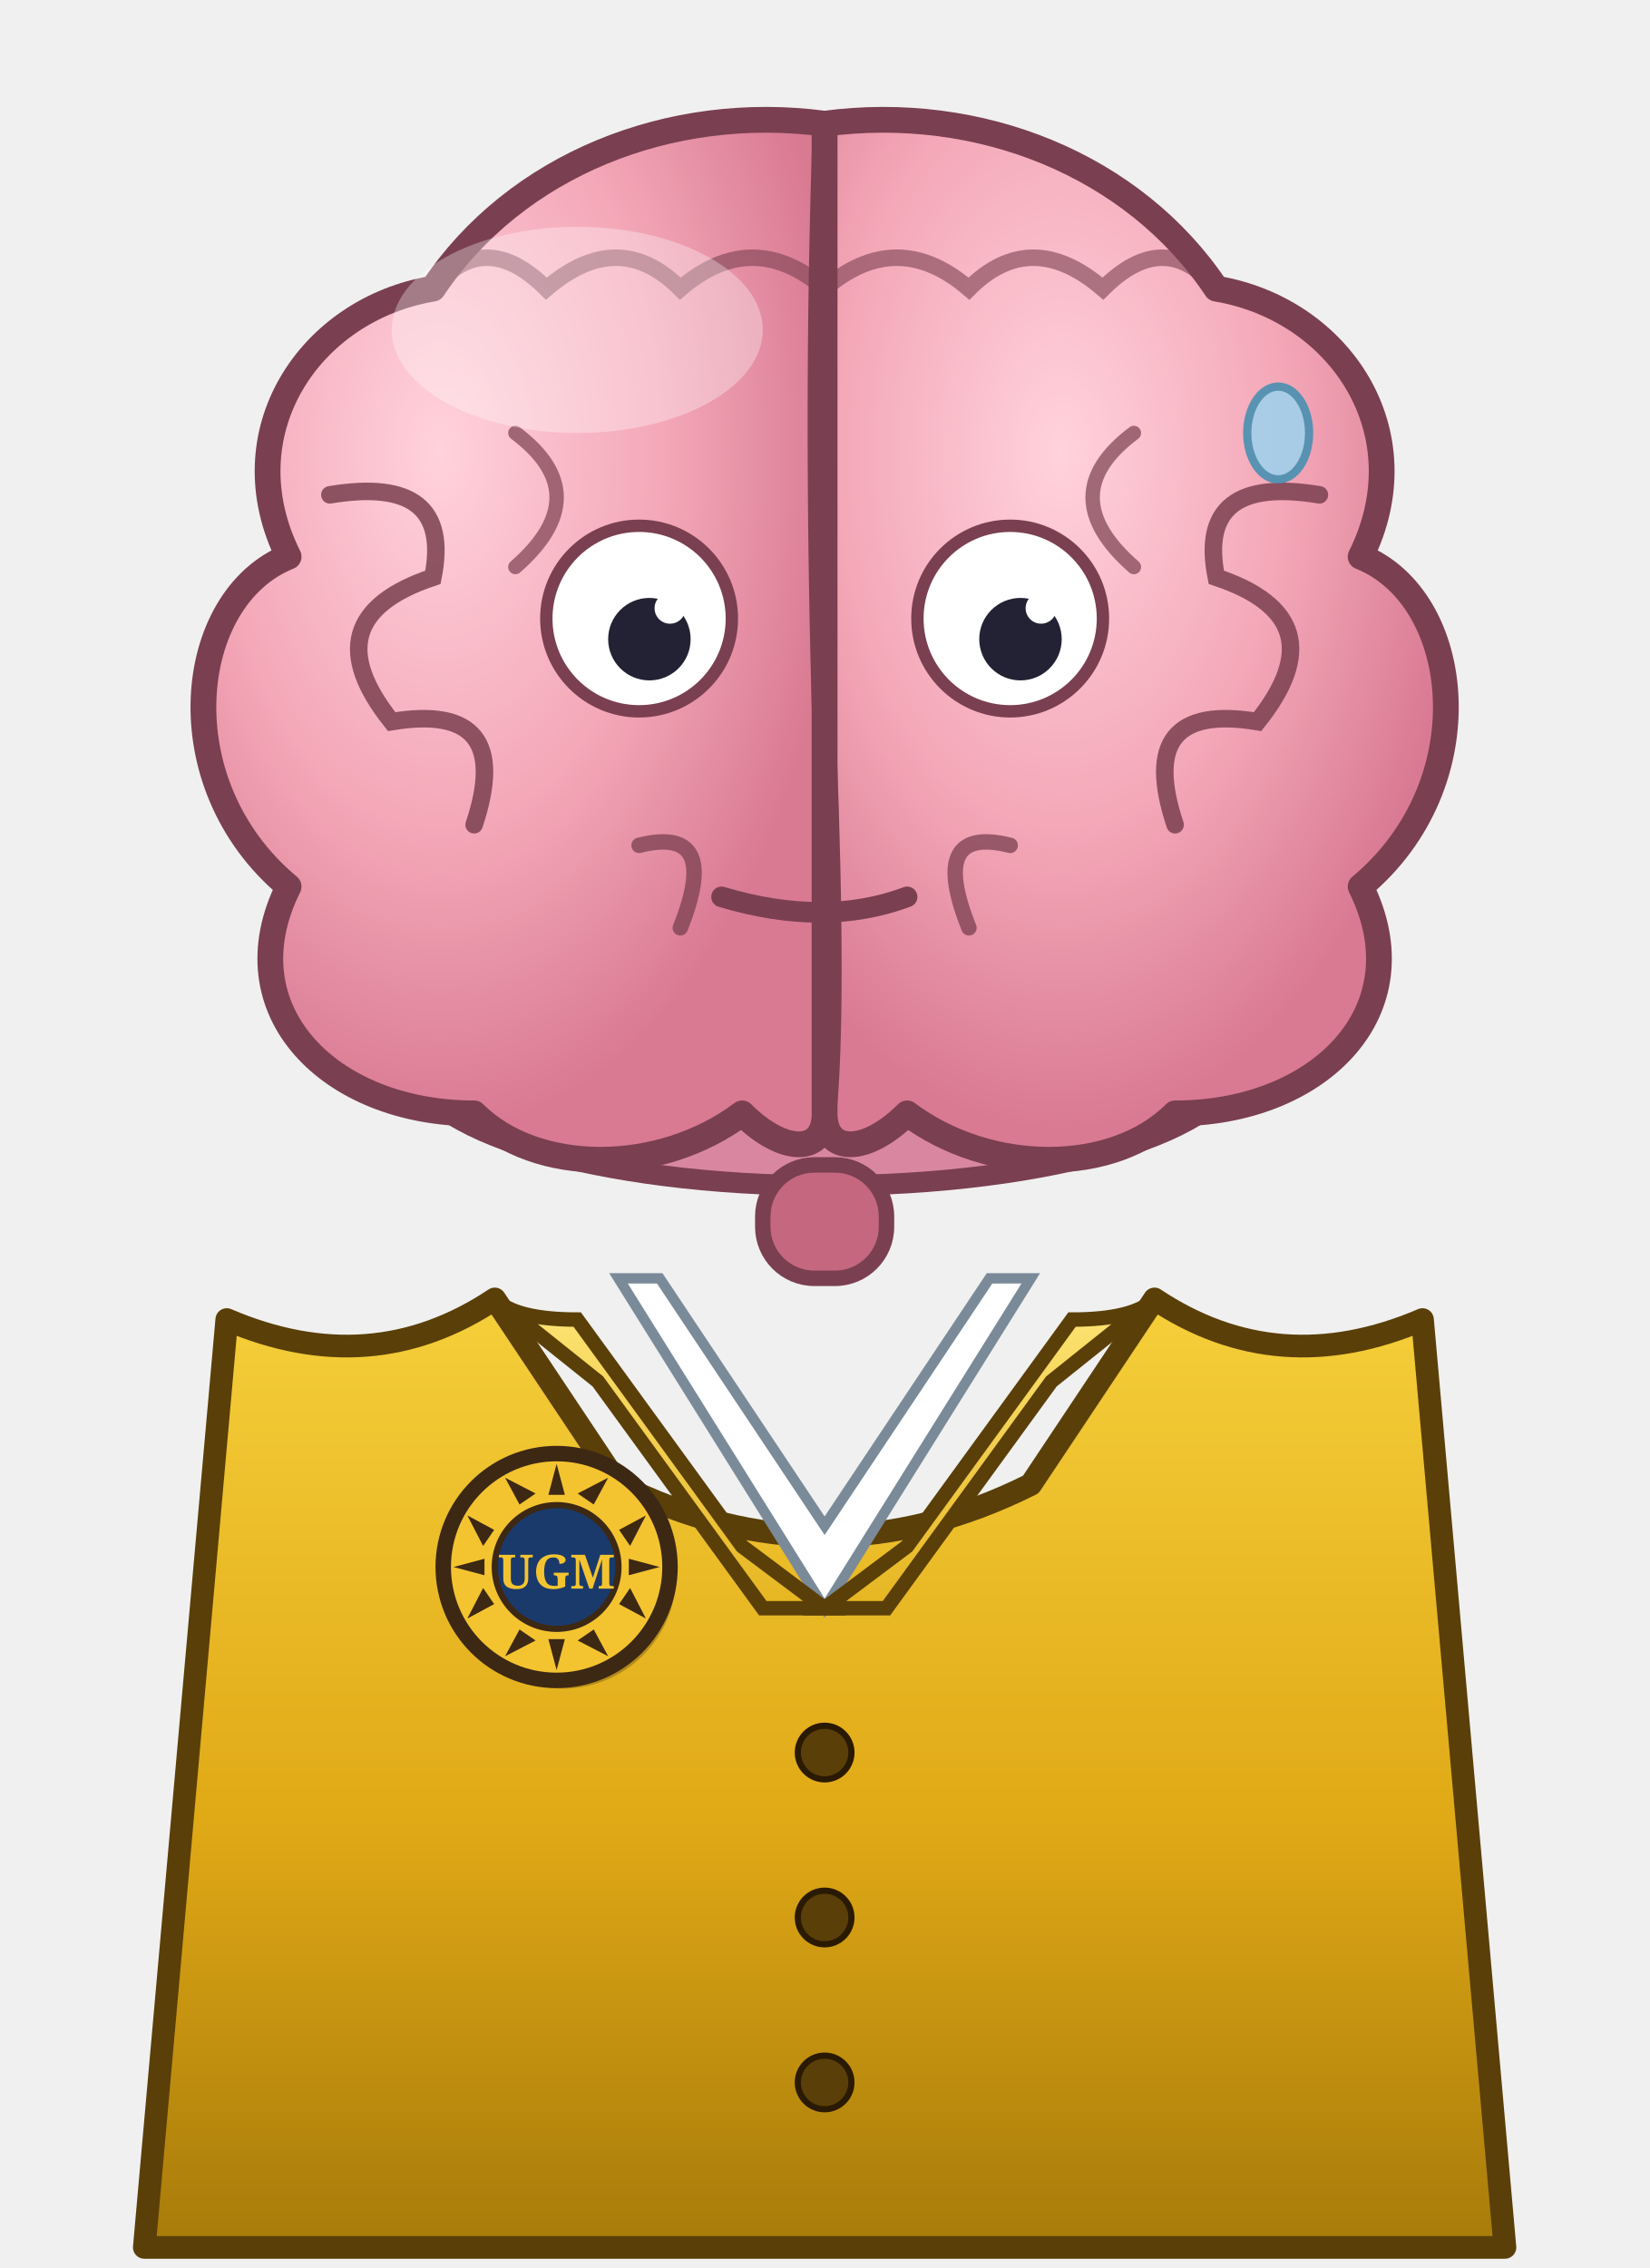
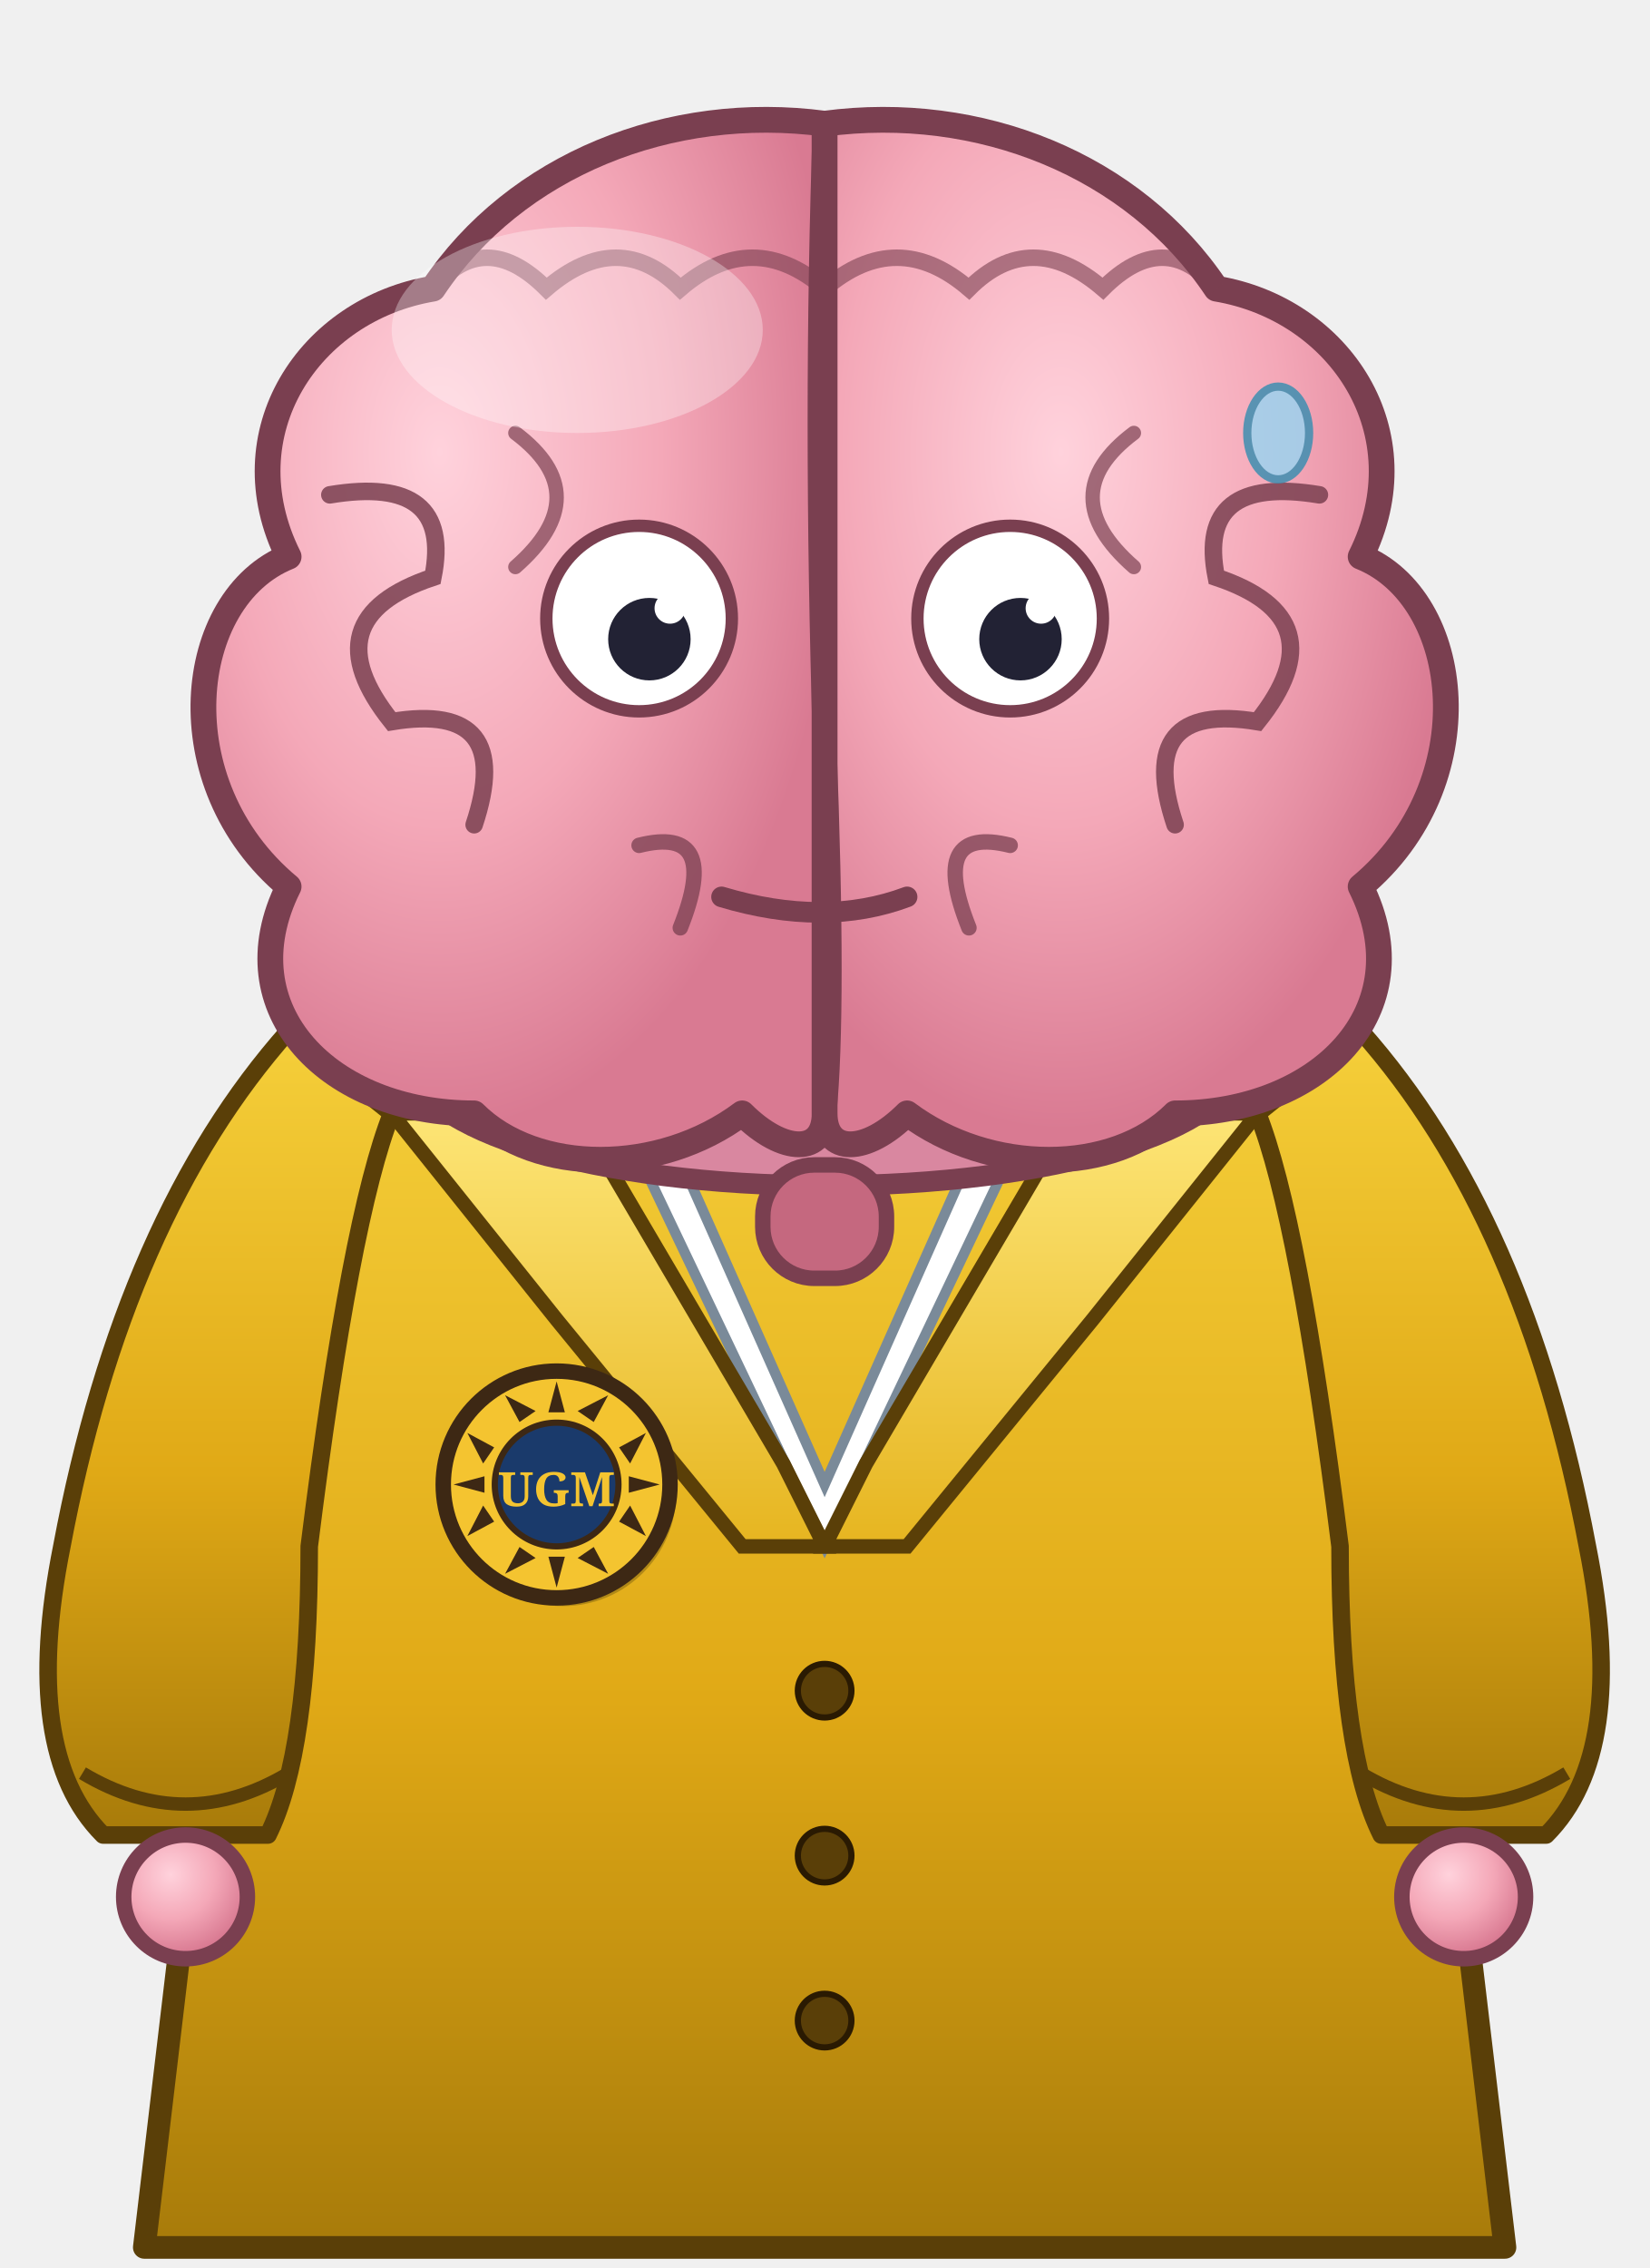
<svg xmlns="http://www.w3.org/2000/svg" viewBox="0 0 160 220" role="img" aria-label="Freshman med student brain mascot in UGM almamater - stage 4 of 7">
  <defs>
    <radialGradient id="brain" cx="38%" cy="32%" r="65%">
      <stop offset="0%" stop-color="#ffd2dc" />
      <stop offset="55%" stop-color="#f4a8b8" />
      <stop offset="100%" stop-color="#d97a92" />
    </radialGradient>
    <linearGradient id="goldBlazer" x1="0%" y1="0%" x2="0%" y2="100%">
      <stop offset="0%" stop-color="#f5cf3a" />
      <stop offset="55%" stop-color="#e0a916" />
      <stop offset="100%" stop-color="#a87b0a" />
    </linearGradient>
    <linearGradient id="goldHilite" x1="0%" y1="0%" x2="0%" y2="100%">
      <stop offset="0%" stop-color="#fde576" />
      <stop offset="100%" stop-color="#e6b520" />
    </linearGradient>
  </defs>
-   <path d="M 22,128 L 14,218 L 146,218 L 138,128 Q 124,134 112,126 L 100,144 Q 80,154 60,144 L 48,126 Q 36,134 22,128 Z" fill="url(#goldBlazer)" stroke="#5a3f08" stroke-width="2.2" stroke-linejoin="round" />
-   <path d="M 60,124 L 80,156 L 100,124 L 96,124 L 80,148 L 64,124 Z" fill="#ffffff" stroke="#7a8a99" stroke-width="1" />
-   <path d="M 48,126 Q 50,128 56,128 L 72,150 L 80,156 L 74,156 L 58,134 Z" fill="url(#goldHilite)" stroke="#5a3f08" stroke-width="1.4" />
-   <path d="M 112,126 Q 110,128 104,128 L 88,150 L 80,156 L 86,156 L 102,134 Z" fill="url(#goldHilite)" stroke="#5a3f08" stroke-width="1.4" />
-   <circle cx="80" cy="170" r="2.6" fill="#5a3f08" stroke="#2a1a02" stroke-width="0.6" />
-   <circle cx="80" cy="186" r="2.6" fill="#5a3f08" stroke="#2a1a02" stroke-width="0.6" />
-   <circle cx="80" cy="202" r="2.6" fill="#5a3f08" stroke="#2a1a02" stroke-width="0.6" />
-   <g transform="translate(54, 152)">
+   <path d="M 28,100           L 14,218           L 146,218           L 132,100           Q 128,104 122,108           C 108,114 96,114 88,108           L 80,108           L 72,108           C 64,114 52,114 46,108           Q 32,104 28,100 Z" fill="url(#goldBlazer)" stroke="#5a3f08" stroke-width="2.2" stroke-linejoin="round" />
+   <path d="M 28,100           Q 12,118 6,150           Q 2,170 10,178           L 26,178           Q 30,170 30,150           Q 34,118 38,108 Z" fill="url(#goldBlazer)" stroke="#5a3f08" stroke-width="1.7" stroke-linejoin="round" />
+   <path d="M 8,172 Q 18,178 28,172" stroke="#5a3f08" stroke-width="1.3" fill="none" />
+   <path d="M 132,100           Q 148,118 154,150           Q 158,170 150,178           L 134,178           Q 130,170 130,150           Q 126,118 122,108 Z" fill="url(#goldBlazer)" stroke="#5a3f08" stroke-width="1.7" stroke-linejoin="round" />
+   <path d="M 132,172 Q 142,178 152,172" stroke="#5a3f08" stroke-width="1.3" fill="none" />
+   <circle cx="18" cy="184" r="6" fill="url(#brain)" stroke="#7a3f50" stroke-width="1.5" />
+   <circle cx="142" cy="184" r="6" fill="url(#brain)" stroke="#7a3f50" stroke-width="1.5" />
+   <path d="M 60,108 L 80,150 L 100,108 L 96,108 L 80,144 L 64,108 Z" fill="#ffffff" stroke="#7a8a99" stroke-width="1" />
+   <path d="M 38,108 L 56,108 L 76,142 L 80,150 L 72,150 L 54,128 Z" fill="url(#goldHilite)" stroke="#5a3f08" stroke-width="1.4" />
+   <path d="M 122,108 L 104,108 L 84,142 L 80,150 L 88,150 L 106,128 Z" fill="url(#goldHilite)" stroke="#5a3f08" stroke-width="1.4" />
+   <circle cx="80" cy="164" r="2.6" fill="#5a3f08" stroke="#2a1a02" stroke-width="0.6" />
+   <circle cx="80" cy="180" r="2.6" fill="#5a3f08" stroke="#2a1a02" stroke-width="0.6" />
+   <circle cx="80" cy="196" r="2.6" fill="#5a3f08" stroke="#2a1a02" stroke-width="0.6" />
+   <g transform="translate(54, 144)">
    <ellipse cx="0.6" cy="0.8" rx="11" ry="11" fill="#000" opacity="0.22" />
    <circle r="11" fill="#f4c430" stroke="#3d2814" stroke-width="1.5" />
    <g fill="#3d2814">
      <polygon points="0,-10 0.8,-7 -0.8,-7" />
      <polygon points="5,-8.66 3.6,-6.06 2.04,-7.13" />
      <polygon points="8.66,-5 6.06,-3.6 7.13,-2.04" />
      <polygon points="10,0 7,-0.8 7,0.8" />
      <polygon points="8.66,5 6.06,3.6 7.13,2.04" />
      <polygon points="5,8.66 3.6,6.06 2.04,7.13" />
      <polygon points="0,10 0.8,7 -0.8,7" />
      <polygon points="-5,8.66 -3.6,6.06 -2.04,7.13" />
      <polygon points="-8.66,5 -6.06,3.6 -7.13,2.04" />
      <polygon points="-10,0 -7,-0.8 -7,0.8" />
      <polygon points="-8.66,-5 -6.06,-3.6 -7.13,-2.04" />
      <polygon points="-5,-8.66 -3.6,-6.06 -2.04,-7.13" />
    </g>
    <circle r="6" fill="#1a3a6b" stroke="#3d2814" stroke-width="0.6" />
    <text x="0" y="2.1" font-family="Georgia, serif" font-size="4.6" font-weight="bold" fill="#f4c430" text-anchor="middle">UGM</text>
  </g>
  <ellipse cx="80" cy="103" rx="40" ry="12" fill="#d987a0" stroke="#7a3f50" stroke-width="2" />
  <path d="M44,103 Q52,98 60,104 Q68,98 76,104 Q84,98 92,104 Q100,98 108,104 Q114,99 116,103" stroke="#7a3f50" stroke-width="1.2" fill="none" opacity="0.65" />
  <rect x="74" y="113" width="12" height="11" rx="5" fill="#c5687f" stroke="#7a3f50" stroke-width="1.5" />
  <path d="M 80,12 C 65,10 50,16 42,28 C 30,30 22,42 28,54 C 18,58 16,76 28,86 C 22,98 32,108 46,108 C 52,114 64,114 72,108 C 76,112 80,112 80,108 Z" fill="url(#brain)" stroke="#7a3f50" stroke-width="2.5" stroke-linejoin="round" />
  <path d="M 80,12 C 95,10 110,16 118,28 C 130,30 138,42 132,54 C 142,58 144,76 132,86 C 138,98 128,108 114,108 C 108,114 96,114 88,108 C 84,112 80,112 80,108 Z" fill="url(#brain)" stroke="#7a3f50" stroke-width="2.5" stroke-linejoin="round" />
  <path d="M 42,28 Q 47,22 53,28 Q 60,22 66,28 Q 73,22 80,28 Q 87,22 94,28 Q 100,22 107,28 Q 113,22 118,28" stroke="#7a3f50" stroke-width="1.6" fill="none" opacity="0.6" />
  <path d="M 80,12 Q 79,40 80,72 Q 81,98 80,108" stroke="#7a3f50" stroke-width="2.3" fill="none" stroke-linecap="round" />
  <path d="M 32,48 Q 44,46 42,56 Q 30,60 38,70 Q 50,68 46,80" stroke="#7a3f50" stroke-width="1.7" fill="none" stroke-linecap="round" opacity="0.85" />
  <path d="M 50,42 Q 58,48 50,55" stroke="#7a3f50" stroke-width="1.4" fill="none" stroke-linecap="round" opacity="0.7" />
  <path d="M 62,82 Q 70,80 66,90" stroke="#7a3f50" stroke-width="1.5" fill="none" stroke-linecap="round" opacity="0.75" />
  <path d="M 128,48 Q 116,46 118,56 Q 130,60 122,70 Q 110,68 114,80" stroke="#7a3f50" stroke-width="1.7" fill="none" stroke-linecap="round" opacity="0.85" />
  <path d="M 110,42 Q 102,48 110,55" stroke="#7a3f50" stroke-width="1.4" fill="none" stroke-linecap="round" opacity="0.7" />
  <path d="M 98,82 Q 90,80 94,90" stroke="#7a3f50" stroke-width="1.5" fill="none" stroke-linecap="round" opacity="0.75" />
  <ellipse cx="56" cy="32" rx="18" ry="10" fill="white" opacity="0.32" />
  <circle cx="62" cy="60" r="9" fill="white" stroke="#7a3f50" stroke-width="1.2" />
  <circle cx="98" cy="60" r="9" fill="white" stroke="#7a3f50" stroke-width="1.2" />
  <circle cx="63" cy="62" r="4" fill="#222234" />
  <circle cx="99" cy="62" r="4" fill="#222234" />
  <circle cx="65" cy="59" r="1.5" fill="white" />
  <circle cx="101" cy="59" r="1.5" fill="white" />
  <path d="M 70,87 Q 80,90 88,87" stroke="#7a3f50" stroke-width="2" fill="none" stroke-linecap="round" />
  <ellipse cx="124" cy="42" rx="3" ry="4.5" fill="#9bd2ee" stroke="#3d8eb0" stroke-width="0.8" opacity="0.85" />
</svg>
